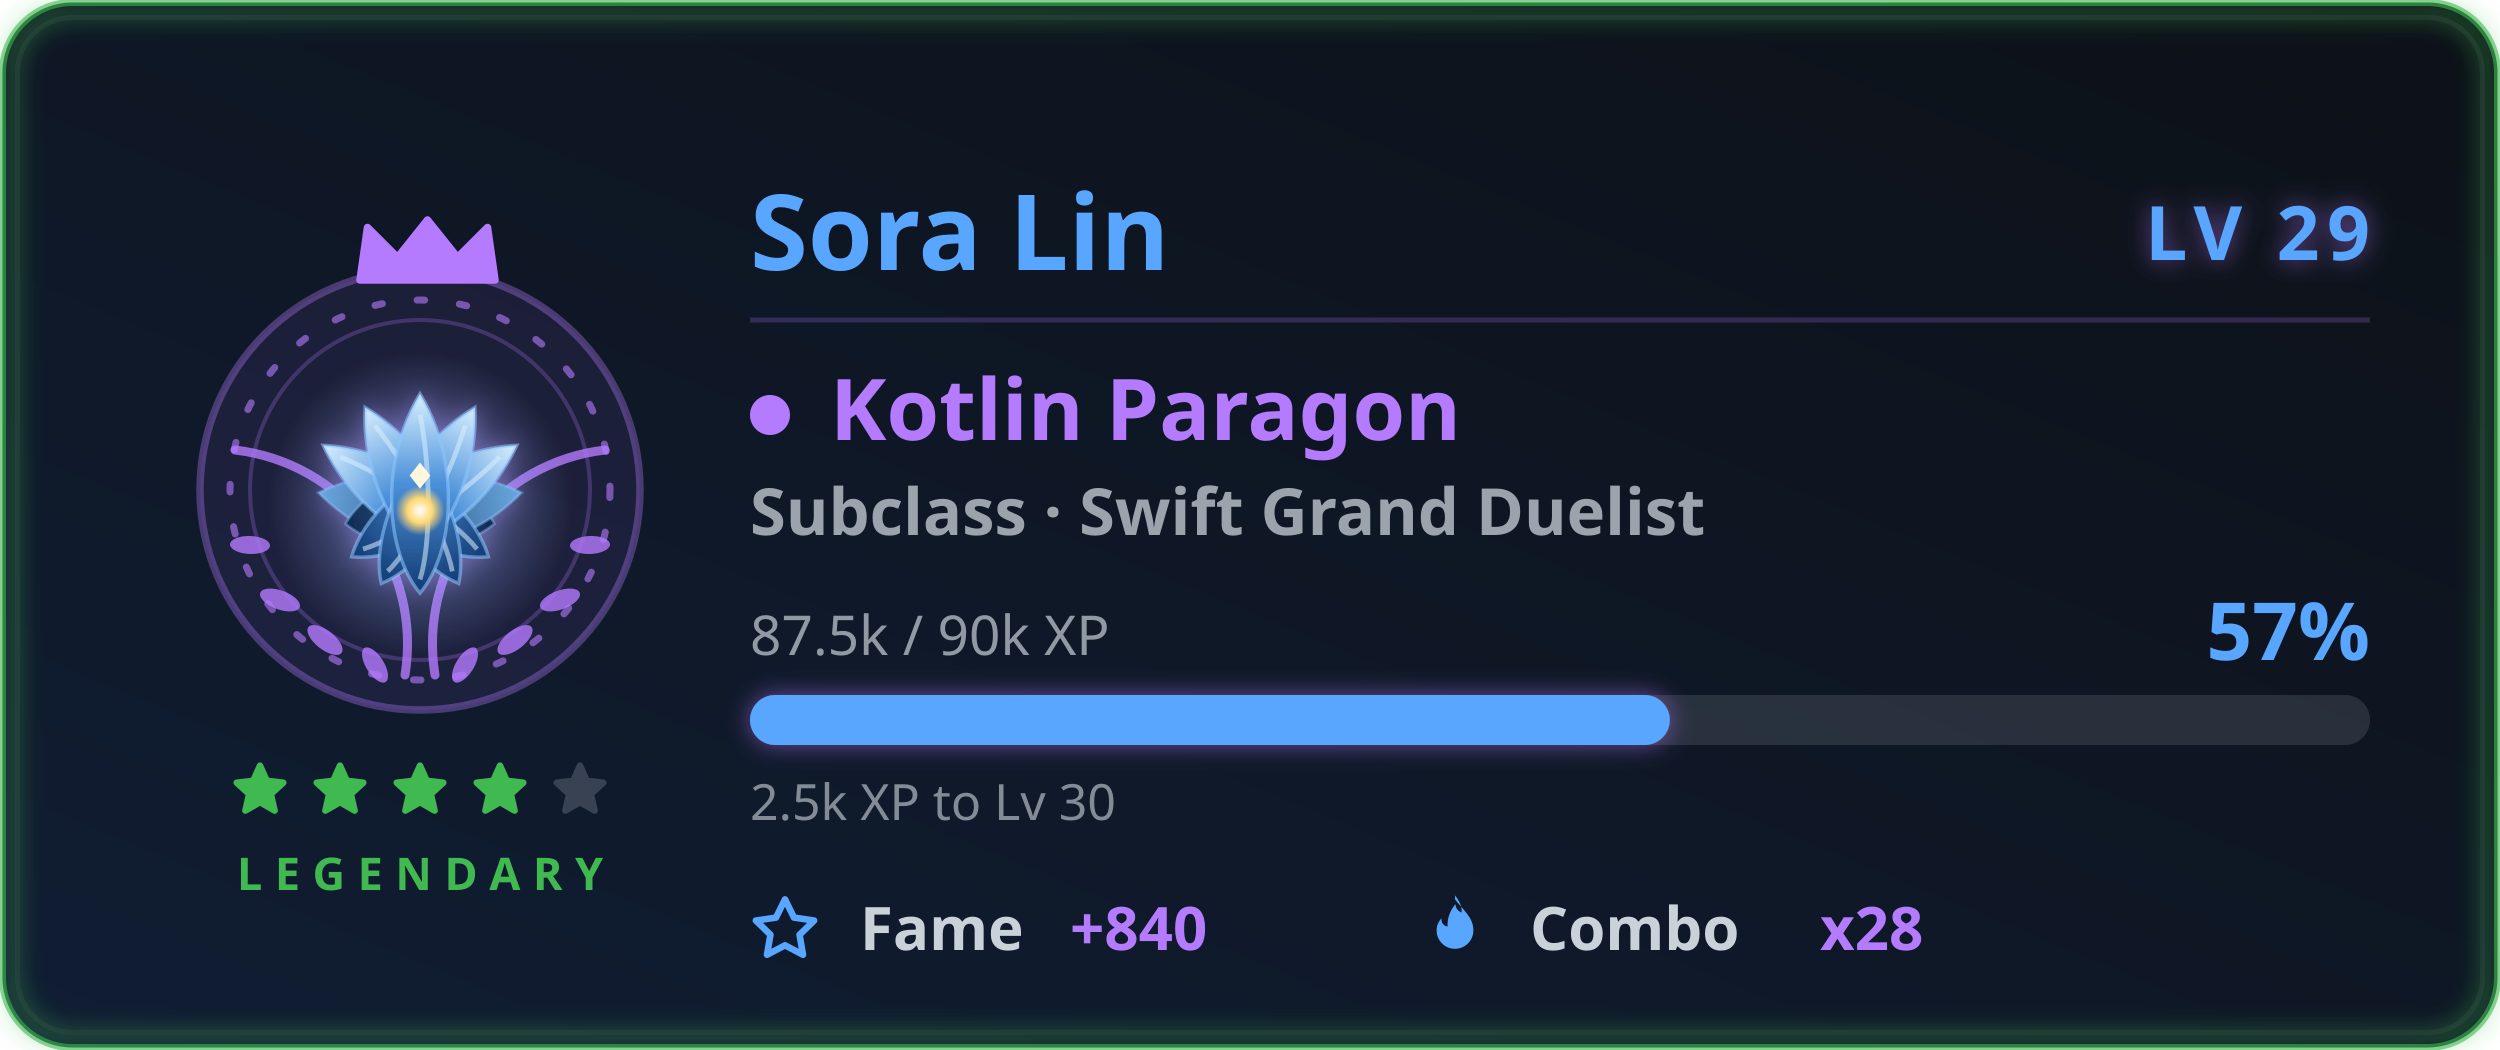
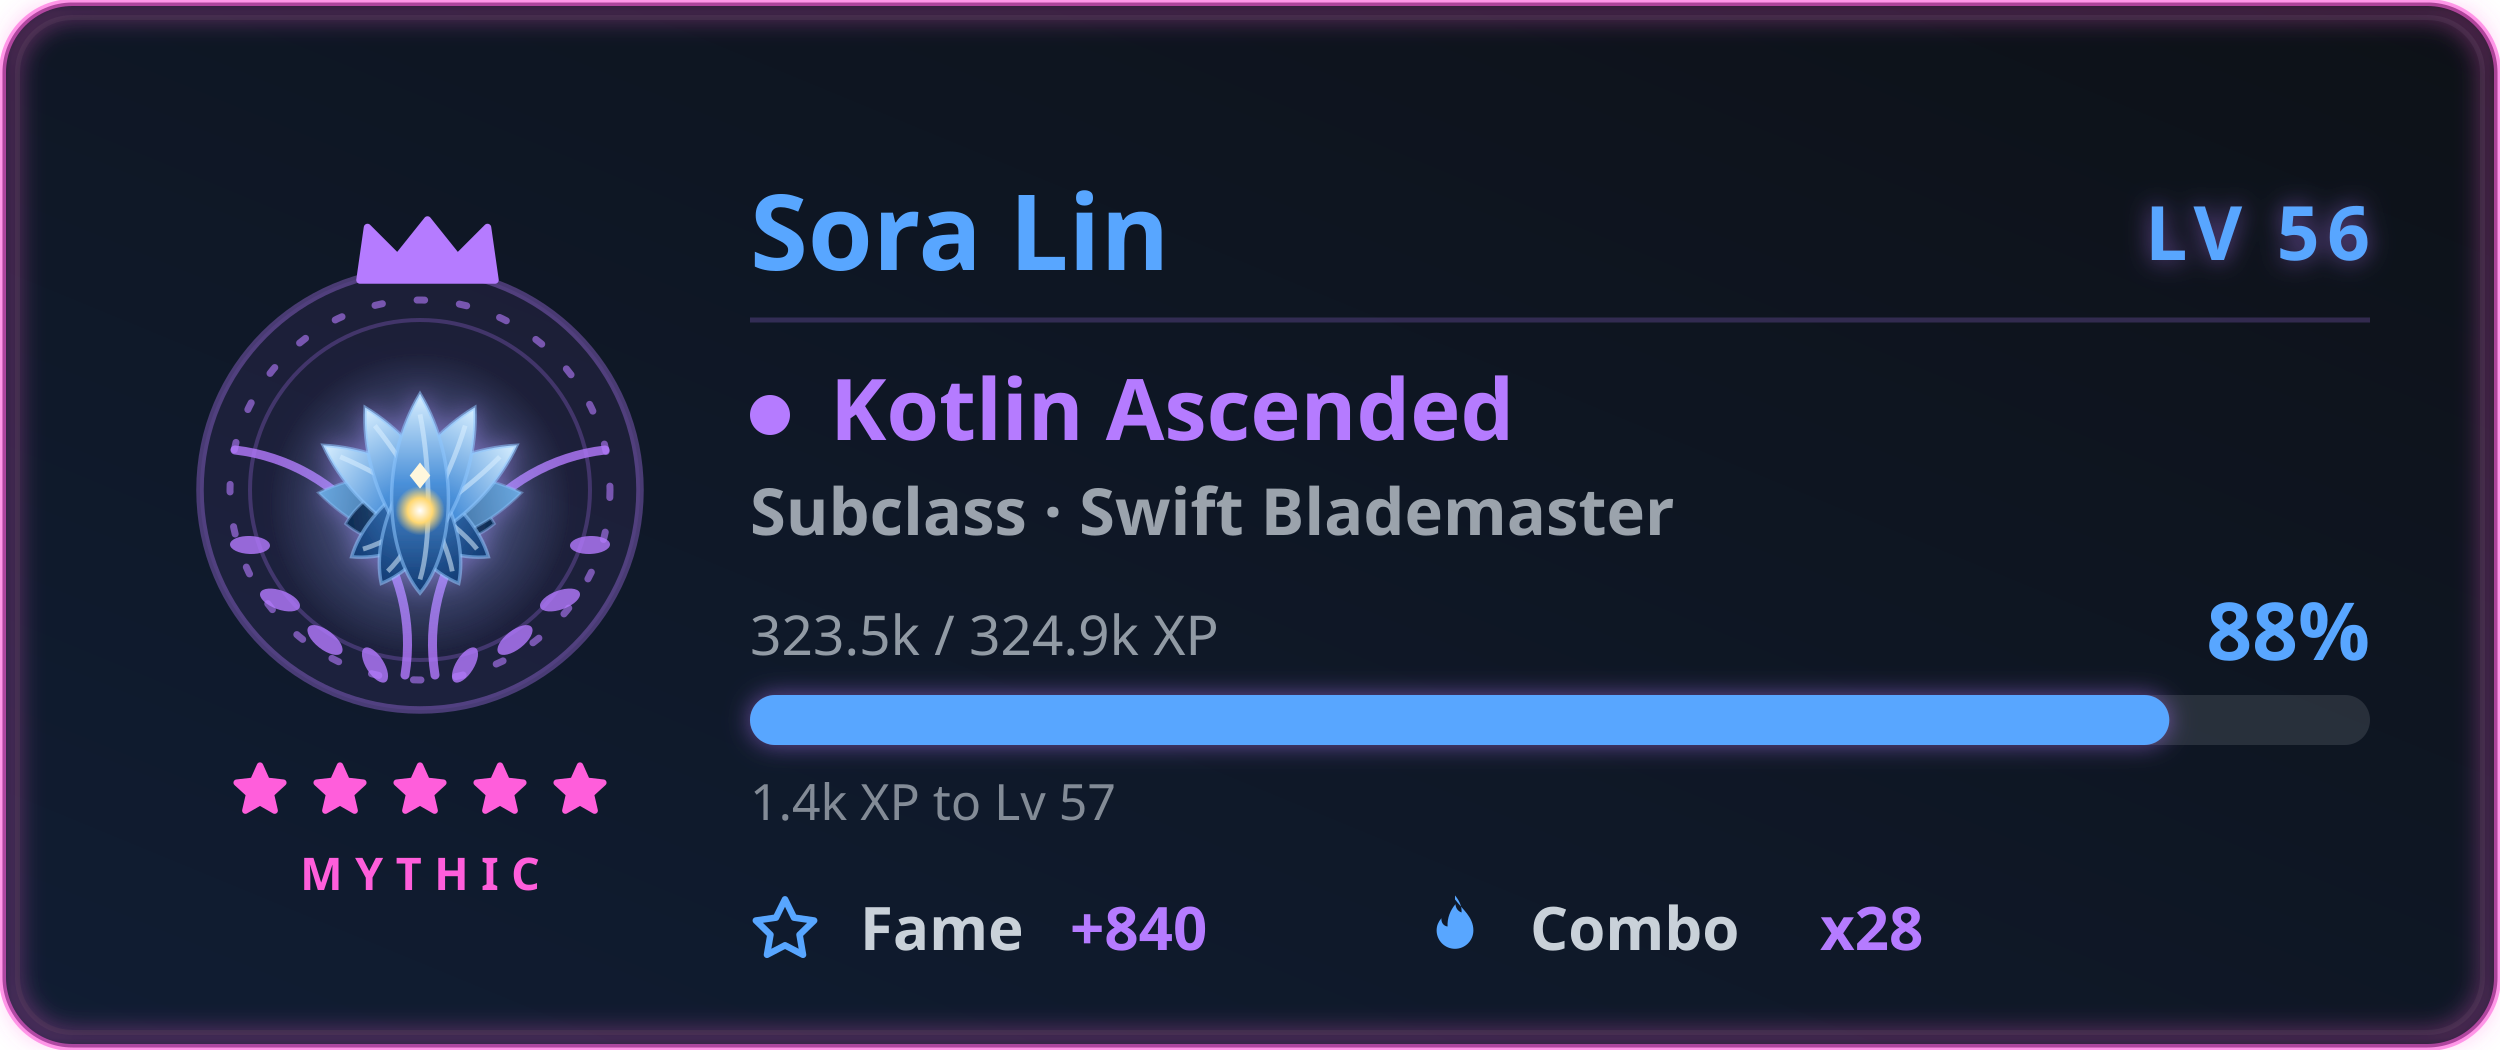
<svg xmlns="http://www.w3.org/2000/svg" width="500" height="210" viewBox="0 0 500 210" role="img" aria-labelledby="card-title-a11y card-desc-a11y">
  <style>
text { font-family: 'Segoe UI', Ubuntu, 'Helvetica Neue', sans-serif; }
.title { font-size: 18px; font-weight: 600; fill: #58a6ff; }
.title-icon { fill: #58a6ff; }
.icon { fill: #58a6ff; }


.gl-name { font-size: 21px; font-weight: 700; fill: #58a6ff; }
.gl-lvl { font-size: 15px; font-weight: 800; letter-spacing: 1.5px; fill: #58a6ff; }
.gl-class { font-size: 17px; font-weight: 700; fill: #b57bff; }
.gl-sub { font-size: 13px; font-weight: 600; fill: #c9d1d9; opacity: 0.75; }
.gl-meta { font-size: 11px; fill: #c9d1d9; opacity: 0.7; }
.gl-pct { font-size: 16px; font-weight: 800; fill: #58a6ff; }
.gl-chip-label { font-size: 12px; font-weight: 600; fill: #c9d1d9; }
.gl-chip-value { font-size: 12px; font-weight: 800; fill: #b57bff; }
.gl-hint { font-size: 10px; fill: #c9d1d9; opacity: 0.62; }
- .gl-rarity { font-size: 9px; font-weight: 700; letter-spacing: 2.5px; fill: #3fb950; }
+ .gl-rarity { font-size: 9px; font-weight: 700; letter-spacing: 2.5px; fill: #ff5edb; }

</style>
  <defs>
    <linearGradient id="card-bg" x1="0" y1="0" x2="1" y2="1" gradientTransform="rotate(90, 0.5, 0.5)">
      <stop offset="0.0%" stop-color="#0d1117" />
      <stop offset="100.0%" stop-color="#101d33" />
    </linearGradient>
    <filter id="card-glow" x="-50%" y="-50%" width="200%" height="200%">
      <feGaussianBlur in="SourceGraphic" stdDeviation="3" result="blur" />
      <feFlood flood-color="#58a6ff" flood-opacity="0.55" result="tint" />
      <feComposite in="tint" in2="blur" operator="in" result="softGlow" />
      <feMerge>
        <feMergeNode in="softGlow" />
        <feMergeNode in="SourceGraphic" />
      </feMerge>
    </filter>
    <filter id="gl-glow" x="-60%" y="-60%" width="220%" height="220%">
      <feGaussianBlur in="SourceGraphic" stdDeviation="2.4" result="b" />
      <feFlood flood-color="#b57bff" flood-opacity="0.55" result="t" />
      <feComposite in="t" in2="b" operator="in" result="g" />
      <feMerge>
        <feMergeNode in="g" />
        <feMergeNode in="SourceGraphic" />
      </feMerge>
    </filter>
    <filter id="gl-rarity" x="-20%" y="-20%" width="140%" height="140%">
      <feGaussianBlur stdDeviation="2.4" />
    </filter>
  </defs>
-   <rect x="0.5" y="0.5" width="499" height="209" rx="14" fill="url(#card-bg)" stroke="#3fb950" stroke-width="1.4" stroke-opacity="0.6" />
+   <rect x="0.5" y="0.5" width="499" height="209" rx="14" fill="url(#card-bg)" stroke="#ff5edb" stroke-width="1.4" stroke-opacity="0.6" />
  <rect x="3.5" y="3.5" width="493" height="203" rx="11" fill="none" stroke="#30363d" stroke-opacity="0.4" />
-   <rect x="2" y="2" width="496" height="206" rx="13" fill="none" stroke="#3fb950" stroke-width="3.5" stroke-opacity="0.4" filter="url(#gl-rarity)" />
+   <rect x="2" y="2" width="496" height="206" rx="13" fill="none" stroke="#ff5edb" stroke-width="3.5" stroke-opacity="0.4" filter="url(#gl-rarity)" />
  <g class="fade">
    <g class="">
      <g class="flourish">
        <g transform="translate(84,0)">
          <g transform="translate(0,98)">
            <path d="M3 37 A 39 39 0 0 1 37 -8" fill="none" stroke="#b57bff" stroke-width="1.8" stroke-linecap="round" opacity="0.8" />
            <g fill="#b57bff" opacity="0.8">
              <ellipse cx="9" cy="35" rx="4" ry="1.8" transform="rotate(-58 9 35)" />
              <ellipse cx="19" cy="30" rx="4.2" ry="1.9" transform="rotate(-38 19 30)" />
              <ellipse cx="28" cy="22" rx="4.2" ry="1.9" transform="rotate(-20 28 22)" />
              <ellipse cx="34" cy="11" rx="4" ry="1.8" transform="rotate(-2 34 11)" />
            </g>
          </g>
        </g>
        <g transform="translate(84,0) scale(-1,1)">
          <g transform="translate(0,98)">
            <path d="M3 37 A 39 39 0 0 1 37 -8" fill="none" stroke="#b57bff" stroke-width="1.8" stroke-linecap="round" opacity="0.8" />
            <g fill="#b57bff" opacity="0.8">
              <ellipse cx="9" cy="35" rx="4" ry="1.8" transform="rotate(-58 9 35)" />
              <ellipse cx="19" cy="30" rx="4.2" ry="1.9" transform="rotate(-38 19 30)" />
              <ellipse cx="28" cy="22" rx="4.2" ry="1.9" transform="rotate(-20 28 22)" />
              <ellipse cx="34" cy="11" rx="4" ry="1.8" transform="rotate(-2 34 11)" />
            </g>
          </g>
        </g>
      </g>
      <circle cx="84" cy="98" r="44" fill="#b57bff" fill-opacity="0.08" stroke="#b57bff" stroke-opacity="0.35" stroke-width="1.5" />
      <g class="">
        <circle cx="84" cy="98" r="38" fill="none" stroke="#b57bff" stroke-opacity="0.6" stroke-width="1.4" stroke-dasharray="1.5 7" stroke-linecap="round" />
        <circle cx="84" cy="98" r="34" fill="none" stroke="#b57bff" stroke-opacity="0.25" stroke-width="0.8" />
      </g>
      <g class="" filter="url(#gl-glow)">
        <svg class="" x="51" y="65" width="66" height="66" viewBox="0 0 48 48" aria-hidden="true">
          <defs>
            <radialGradient id="klHalo" cx="0.5" cy="0.5" r="0.5">
              <stop offset="0" stop-color="#8ec6ff" stop-opacity="0.42" />
              <stop offset="1" stop-color="#8ec6ff" stop-opacity="0" />
            </radialGradient>
            <linearGradient id="klPetal" x1="0" y1="0" x2="0" y2="1">
              <stop offset="0" stop-color="#d8efff" />
              <stop offset="0.45" stop-color="#4a90d9" />
              <stop offset="1" stop-color="#123a72" />
            </linearGradient>
            <linearGradient id="klLeaf" x1="0" y1="0" x2="0" y2="1">
              <stop offset="0" stop-color="#6aa8e0" />
              <stop offset="1" stop-color="#0d2a52" />
            </linearGradient>
            <radialGradient id="klCore" cx="0.5" cy="0.5" r="0.5">
              <stop offset="0" stop-color="#ffffff" />
              <stop offset="0.5" stop-color="#ffd873" />
              <stop offset="1" stop-color="#ffd873" stop-opacity="0" />
            </radialGradient>
          </defs>
          <circle cx="24" cy="26" r="22" fill="url(#klHalo)" />
          <g transform="translate(24 27) rotate(-80)">
            <path d="M0 -15 C7 -5 6 6 0 11 C-6 6 -7 -5 0 -15 Z" fill="url(#klLeaf)" stroke="#8ec6ff" stroke-width="0.4" stroke-opacity="0.4" />
          </g>
          <g transform="translate(24 27) rotate(80)">
            <path d="M0 -15 C7 -5 6 6 0 11 C-6 6 -7 -5 0 -15 Z" fill="url(#klLeaf)" stroke="#8ec6ff" stroke-width="0.4" stroke-opacity="0.4" />
          </g>
          <g transform="translate(24 27) rotate(-56)">
            <path d="M0 -17 C6 -7 5 6 0 12 C-5 6 -6 -7 0 -17 Z" fill="url(#klPetal)" stroke="#8ec6ff" stroke-width="0.5" stroke-opacity="0.55" />
            <path d="M0 -14 C1.6 -6 1.6 5 0 10" fill="none" stroke="#d8efff" stroke-width="0.7" stroke-opacity="0.55" />
          </g>
          <g transform="translate(24 27) rotate(56)">
            <path d="M0 -17 C6 -7 5 6 0 12 C-5 6 -6 -7 0 -17 Z" fill="url(#klPetal)" stroke="#8ec6ff" stroke-width="0.5" stroke-opacity="0.55" />
            <path d="M0 -14 C1.6 -6 1.6 5 0 10" fill="none" stroke="#d8efff" stroke-width="0.7" stroke-opacity="0.55" />
          </g>
          <g transform="translate(24 27) rotate(-28)">
            <path d="M0 -17 C6 -7 5 6 0 12 C-5 6 -6 -7 0 -17 Z" fill="url(#klPetal)" stroke="#8ec6ff" stroke-width="0.5" stroke-opacity="0.55" />
            <path d="M0 -14 C1.6 -6 1.6 5 0 10" fill="none" stroke="#d8efff" stroke-width="0.7" stroke-opacity="0.55" />
          </g>
          <g transform="translate(24 27) rotate(28)">
            <path d="M0 -17 C6 -7 5 6 0 12 C-5 6 -6 -7 0 -17 Z" fill="url(#klPetal)" stroke="#8ec6ff" stroke-width="0.5" stroke-opacity="0.55" />
            <path d="M0 -14 C1.6 -6 1.6 5 0 10" fill="none" stroke="#d8efff" stroke-width="0.7" stroke-opacity="0.55" />
          </g>
          <g transform="translate(24 27) rotate(0)">
            <path d="M0 -17 C6 -7 5 6 0 12 C-5 6 -6 -7 0 -17 Z" fill="url(#klPetal)" stroke="#8ec6ff" stroke-width="0.5" stroke-opacity="0.55" />
            <path d="M0 -14 C1.6 -6 1.6 5 0 10" fill="none" stroke="#d8efff" stroke-width="0.7" stroke-opacity="0.55" />
          </g>
          <circle cx="24" cy="27" r="3.6" fill="url(#klCore)" />
          <path d="M24 20 l1.5 1.9 l-1.5 1.9 l-1.5 -1.9 Z" fill="#fff7dd" />
        </svg>
      </g>
      <g transform="translate(69, 42.5) scale(1.5)">
        <path d="M2 9 L3 2 L7 6 L11 1 L15 6 L19 2 L20 9 Z" fill="#b57bff" stroke="#b57bff" stroke-width="1" stroke-linejoin="round" />
      </g>
    </g>
    <g>
-       <g class="" transform="translate(45.5, 151.5) scale(0.5416667)" fill="#3fb950" stroke="#3fb950" stroke-width="2.4" stroke-linejoin="round" stroke-linecap="round" opacity="1">
+       <g class="" transform="translate(45.5, 151.5) scale(0.5416667)" fill="#ff5edb" stroke="#ff5edb" stroke-width="2.4" stroke-linejoin="round" stroke-linecap="round" opacity="1">
        <path d="M12 3 L14.5 8.6 L20.6 9.3 L16 13.5 L17.4 19.6 L12 16.5 L6.6 19.6 L8 13.5 L3.4 9.3 L9.5 8.6 Z" />
      </g>
-       <g class="" transform="translate(61.5, 151.5) scale(0.5416667)" fill="#3fb950" stroke="#3fb950" stroke-width="2.4" stroke-linejoin="round" stroke-linecap="round" opacity="1">
+       <g class="" transform="translate(61.5, 151.5) scale(0.5416667)" fill="#ff5edb" stroke="#ff5edb" stroke-width="2.4" stroke-linejoin="round" stroke-linecap="round" opacity="1">
        <path d="M12 3 L14.5 8.6 L20.6 9.3 L16 13.5 L17.4 19.6 L12 16.5 L6.6 19.6 L8 13.5 L3.4 9.3 L9.5 8.6 Z" />
      </g>
-       <g class="" transform="translate(77.5, 151.5) scale(0.5416667)" fill="#3fb950" stroke="#3fb950" stroke-width="2.4" stroke-linejoin="round" stroke-linecap="round" opacity="1">
+       <g class="" transform="translate(77.5, 151.5) scale(0.5416667)" fill="#ff5edb" stroke="#ff5edb" stroke-width="2.4" stroke-linejoin="round" stroke-linecap="round" opacity="1">
        <path d="M12 3 L14.5 8.6 L20.6 9.3 L16 13.5 L17.4 19.6 L12 16.5 L6.6 19.6 L8 13.5 L3.4 9.3 L9.5 8.6 Z" />
      </g>
-       <g class="" transform="translate(93.5, 151.5) scale(0.5416667)" fill="#3fb950" stroke="#3fb950" stroke-width="2.4" stroke-linejoin="round" stroke-linecap="round" opacity="1">
+       <g class="" transform="translate(93.5, 151.5) scale(0.5416667)" fill="#ff5edb" stroke="#ff5edb" stroke-width="2.4" stroke-linejoin="round" stroke-linecap="round" opacity="1">
        <path d="M12 3 L14.5 8.6 L20.6 9.3 L16 13.5 L17.4 19.6 L12 16.5 L6.6 19.6 L8 13.5 L3.4 9.3 L9.5 8.6 Z" />
      </g>
-       <g class="" transform="translate(109.5, 151.5) scale(0.5416667)" fill="#c9d1d9" stroke="#c9d1d9" stroke-width="2.4" stroke-linejoin="round" stroke-linecap="round" opacity="0.22">
+       <g class="" transform="translate(109.5, 151.5) scale(0.5416667)" fill="#ff5edb" stroke="#ff5edb" stroke-width="2.4" stroke-linejoin="round" stroke-linecap="round" opacity="1">
        <path d="M12 3 L14.5 8.6 L20.6 9.3 L16 13.5 L17.4 19.6 L12 16.5 L6.6 19.6 L8 13.5 L3.4 9.3 L9.5 8.6 Z" />
      </g>
    </g>
-     <text class="gl-rarity" x="84" y="178" text-anchor="middle">LEGENDARY</text>
+     <text class="gl-rarity" x="84" y="178" text-anchor="middle">MYTHIC</text>
  </g>
  <g class="fade" style="animation-delay:.15s">
    <text class="gl-name" x="150" y="54">Sora Lin</text>
-     <text class="gl-lvl glow-pulse" x="474" y="52" text-anchor="end" filter="url(#gl-glow)">LV 29</text>
+     <text class="gl-lvl glow-pulse" x="474" y="52" text-anchor="end" filter="url(#gl-glow)">LV 56</text>
    <line x1="150" y1="64" x2="474" y2="64" stroke="#b57bff" stroke-opacity="0.22" stroke-width="1" />
    <circle cx="154" cy="83" r="4" fill="#b57bff" />
-     <text class="gl-class" x="166" y="88">Kotlin Paragon</text>
-     <text class="gl-sub" x="150" y="107">Subclass · Swift Grand Duelist</text>
-     <text class="gl-meta" x="150" y="131">87.5k / 90k XP</text>
-     <text class="gl-pct " x="474" y="132" text-anchor="end">57%</text>
+     <text class="gl-class" x="166" y="88">Kotlin Ascended</text>
+     <text class="gl-sub" x="150" y="107">Subclass · Swift Blademaster</text>
+     <text class="gl-meta" x="150" y="131">323.5k / 324.9k XP</text>
+     <text class="gl-pct " x="474" y="132" text-anchor="end">88%</text>
    <rect x="150" y="139" width="324" height="10" rx="5" fill="#c9d1d9" fill-opacity="0.14" />
-     <rect class="xp-fill " x="150" y="139" width="183.966" height="10" rx="5" fill="#58a6ff" filter="url(#gl-glow)" />
-     <text class="gl-hint" x="150" y="164">2.5k XP to Lv 30</text>
+     <rect class="xp-fill " x="150" y="139" width="283.858" height="10" rx="5" fill="#58a6ff" filter="url(#gl-glow)" />
+     <text class="gl-hint" x="150" y="164">1.4k XP to Lv 57</text>
    <g transform="translate(150, 190)">
      <svg class="icon" x="0" y="-11" width="14" height="14" viewBox="0 0 16 16" aria-hidden="true">
        <path fill-rule="evenodd" d="M8 .25a.75.75 0 0 1 .673.418l1.882 3.815 4.21.612a.75.75 0 0 1 .416 1.279l-3.046 2.97.719 4.192a.75.75 0 0 1-1.088.791L8 12.347l-3.766 1.98a.75.75 0 0 1-1.088-.79l.72-4.194L.818 6.374a.75.75 0 0 1 .416-1.28l4.21-.611L7.327.668A.75.75 0 0 1 8 .25zm0 2.445L6.615 5.5a.75.75 0 0 1-.564.41l-3.097.45 2.24 2.184a.75.75 0 0 1 .216.664l-.528 3.084 2.769-1.456a.75.75 0 0 1 .698 0l2.77 1.456-.53-3.084a.75.75 0 0 1 .216-.664l2.24-2.183-3.096-.45a.75.75 0 0 1-.564-.41L8 2.694v.001z" />
      </svg>
      <text class="gl-chip-label" x="22" y="0">Fame</text>
      <text class="gl-chip-value" x="64" y="0">+840</text>
    </g>
    <g transform="translate(284, 190)">
      <svg class="icon" x="0" y="-11" width="14" height="14" viewBox="0 0 16 16" aria-hidden="true">
        <path fill-rule="evenodd" d="M8 1c1.7 2.3 4.2 4 4.2 7.1a4.2 4.2 0 0 1-8.4 0c0-1.1.4-2 1.1-2.8-.1 1 .5 1.8 1.4 1.9-.1-1.9.6-3.7 1.8-5.1.1 1 .6 1.6 1.4 1.9.1-1.4-.5-2.7-1.5-3.9z" />
      </svg>
      <text class="gl-chip-label" x="22" y="0">Combo</text>
      <text class="gl-chip-value" x="80" y="0">x28</text>
    </g>
  </g>
</svg>
